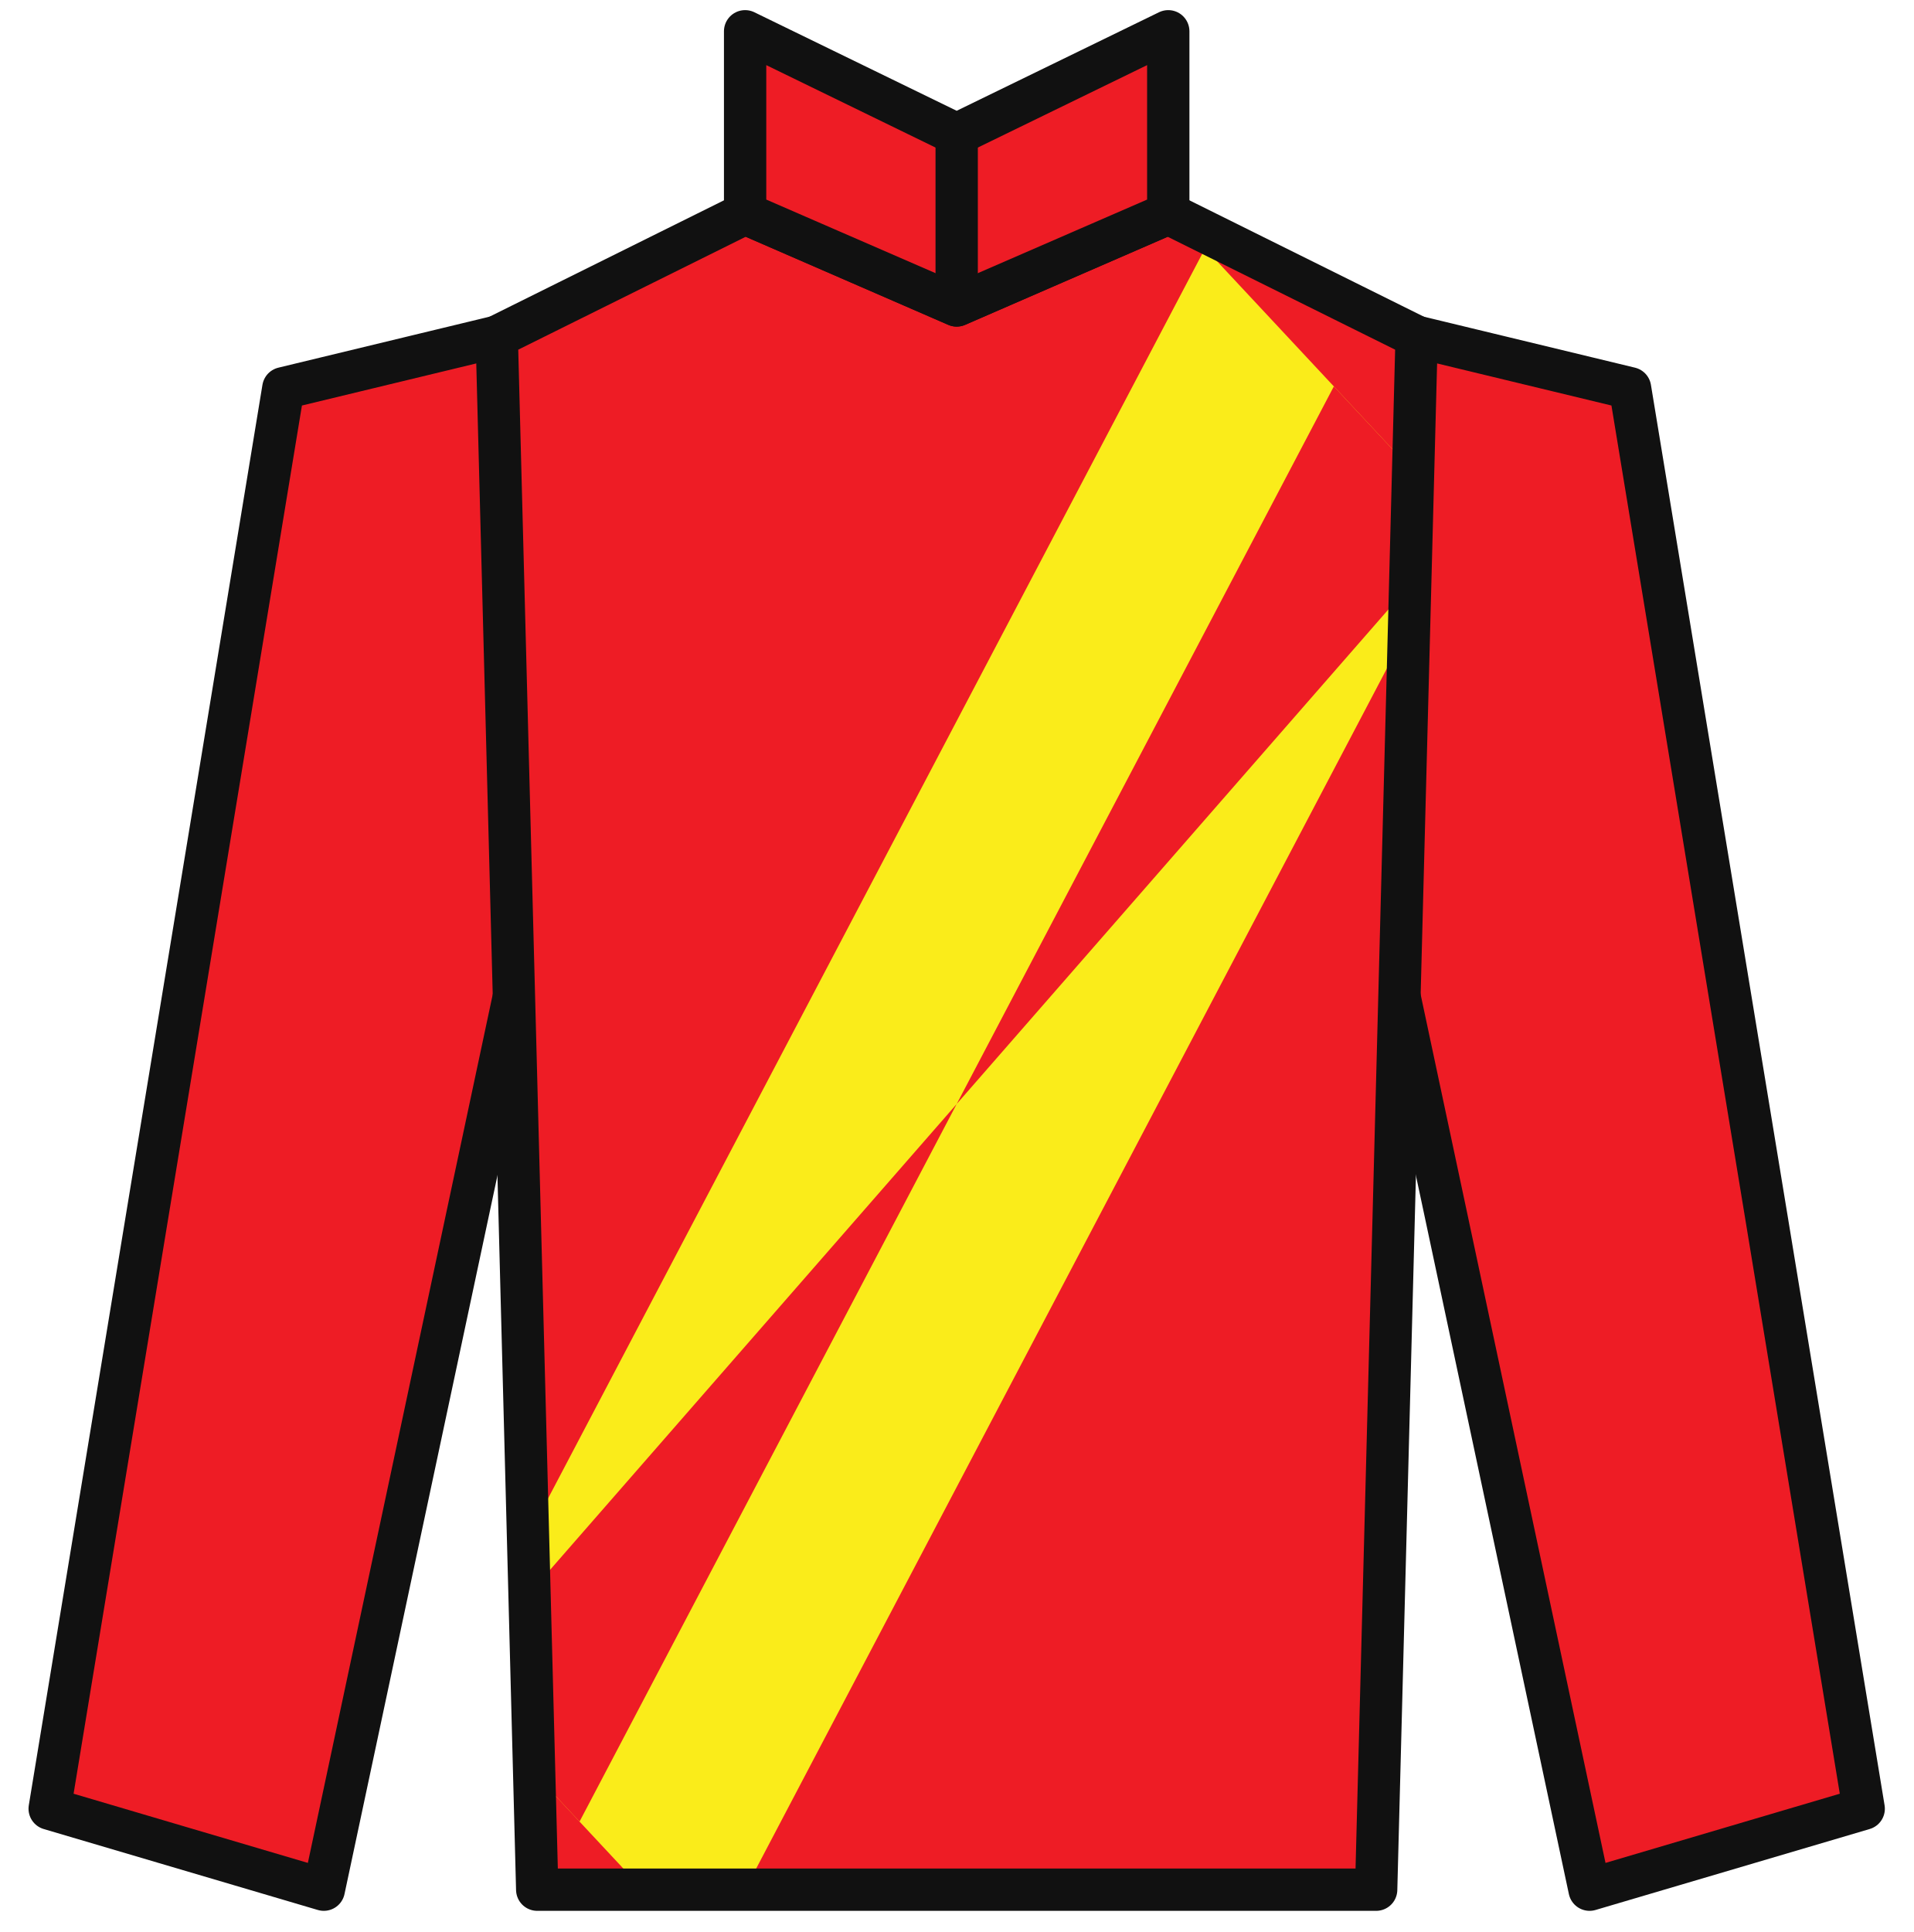
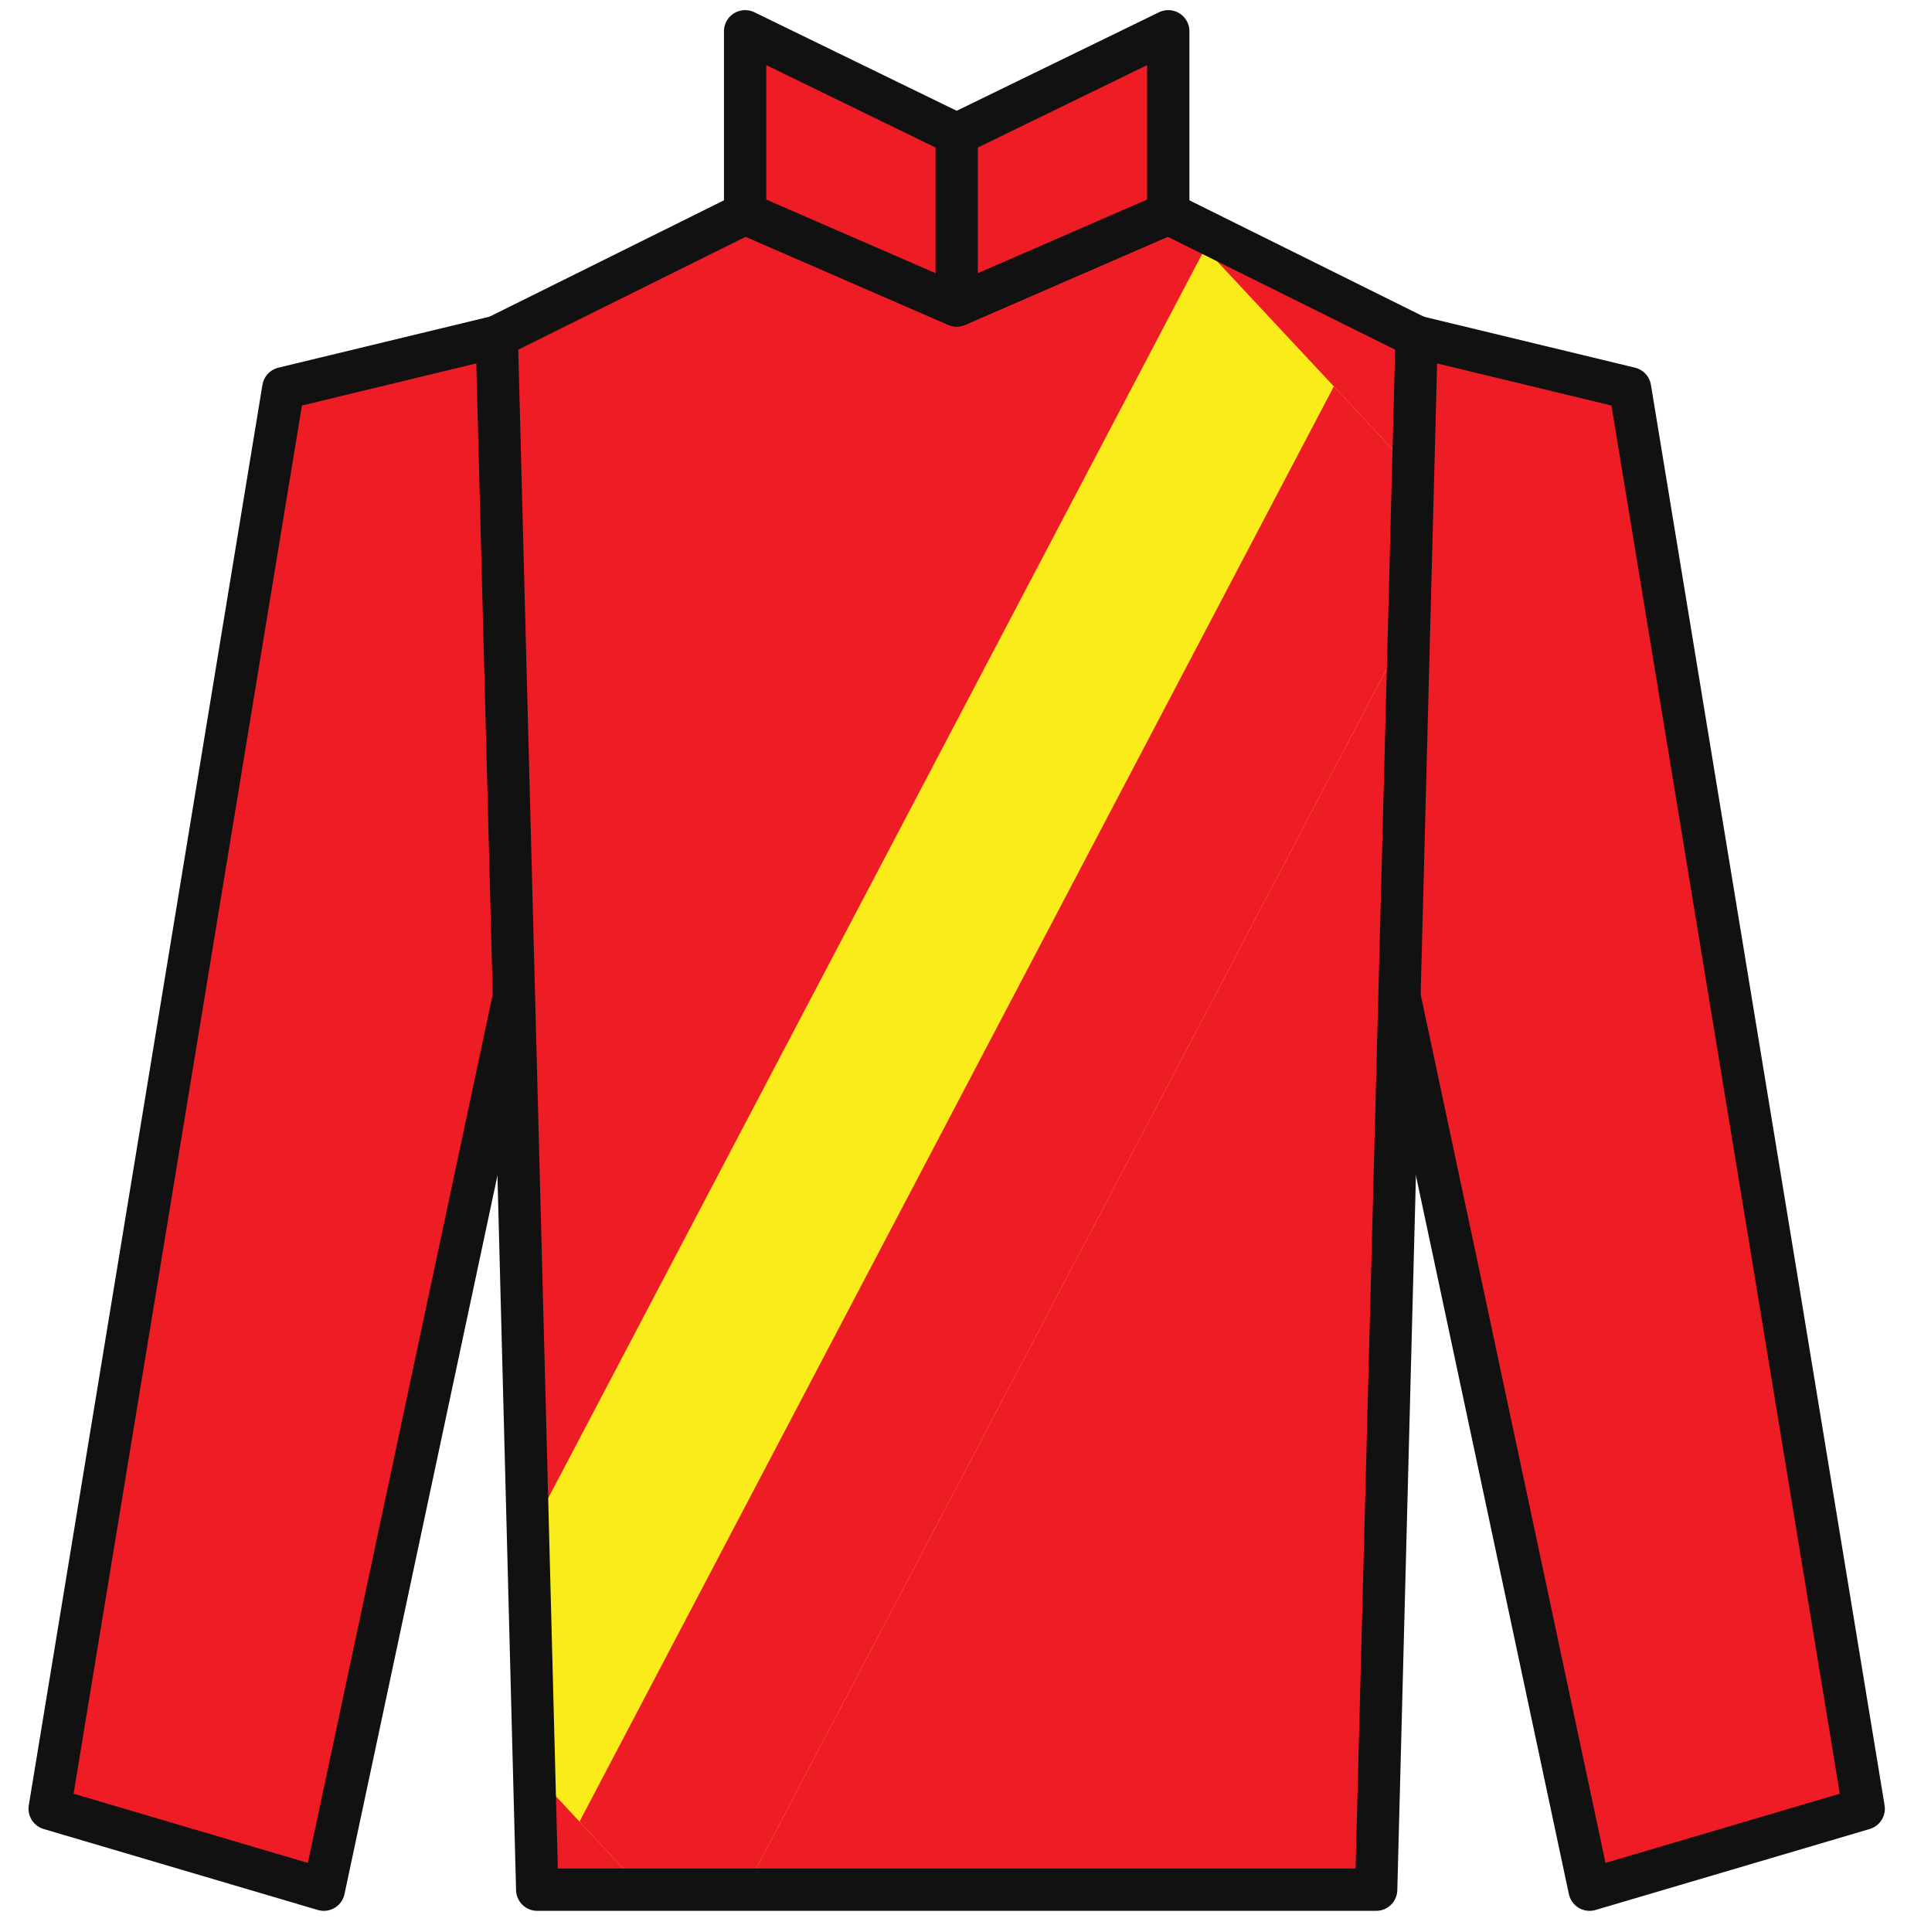
<svg xmlns="http://www.w3.org/2000/svg" class="trikot" viewBox="-1.5 -0.5 104 105" aria-hidden="true">
  <clipPath id="d1594617al">
    <path d="M25.5,17.8 L13.9,20.6 L1.2,97.8 L16.1,102.2 L27,51 Z" />
  </clipPath>
  <g clip-path="url(#d1594617al)">
    <rect x="0" y="17" width="28" height="86.5" fill="#EE1C25" />
  </g>
  <path d="M25.5,17.8 L13.9,20.6 L1.2,97.8 L16.1,102.2 L27,51 Z" fill="none" stroke="#111111" stroke-width="2.3" stroke-linejoin="round" />
  <clipPath id="d1594617ar">
    <path d="M75.5,17.8 L87.1,20.6 L99.8,97.8 L84.9,102.2 L74,51 Z" />
  </clipPath>
  <g clip-path="url(#d1594617ar)">
    <rect x="73" y="17" width="28" height="86.5" fill="#EE1C25" />
  </g>
  <path d="M75.5,17.8 L87.1,20.6 L99.8,97.8 L84.9,102.2 L74,51 Z" fill="none" stroke="#111111" stroke-width="2.3" stroke-linejoin="round" />
  <clipPath id="d1594617k">
    <path d="M25.5,17.8 L39,11.1 L50.5,16.1 L62,11.1 L75.5,17.8 L73.3,102.2 L27.7,102.2 Z" />
  </clipPath>
  <g clip-path="url(#d1594617k)">
    <rect x="25" y="10" width="51" height="93" fill="#EE1C25" />
    <polygon points="78.0,28.0 64.0,13.0 23.0,91.0 37.0,106.0" fill="#FAEC1A" />
-     <polygon points="78.0,28.0 71.0,20.5 30.0,98.5 23.0,91.0" fill="#EE1C25" />
+     <polygon points="78.0,28.0 71.0,20.5 30.0,98.5 37.0,106.0" fill="#EE1C25" />
  </g>
  <path d="M25.5,17.8 L39,11.1 L50.5,16.1 L62,11.1 L75.5,17.8 L73.3,102.2 L27.7,102.2 Z" fill="none" stroke="#111111" stroke-width="2.3" stroke-linejoin="round" />
  <path d="M39,1.2 L50.5,6.8 L62,1.2 L62,11.1 L50.5,16.1 L39,11.1 Z" fill="#EE1C25" stroke="#111111" stroke-width="2.3" stroke-linejoin="round" />
  <path d="M50.5,6.8 L50.5,16.1" fill="none" stroke="#111111" stroke-width="2.3" />
</svg>
